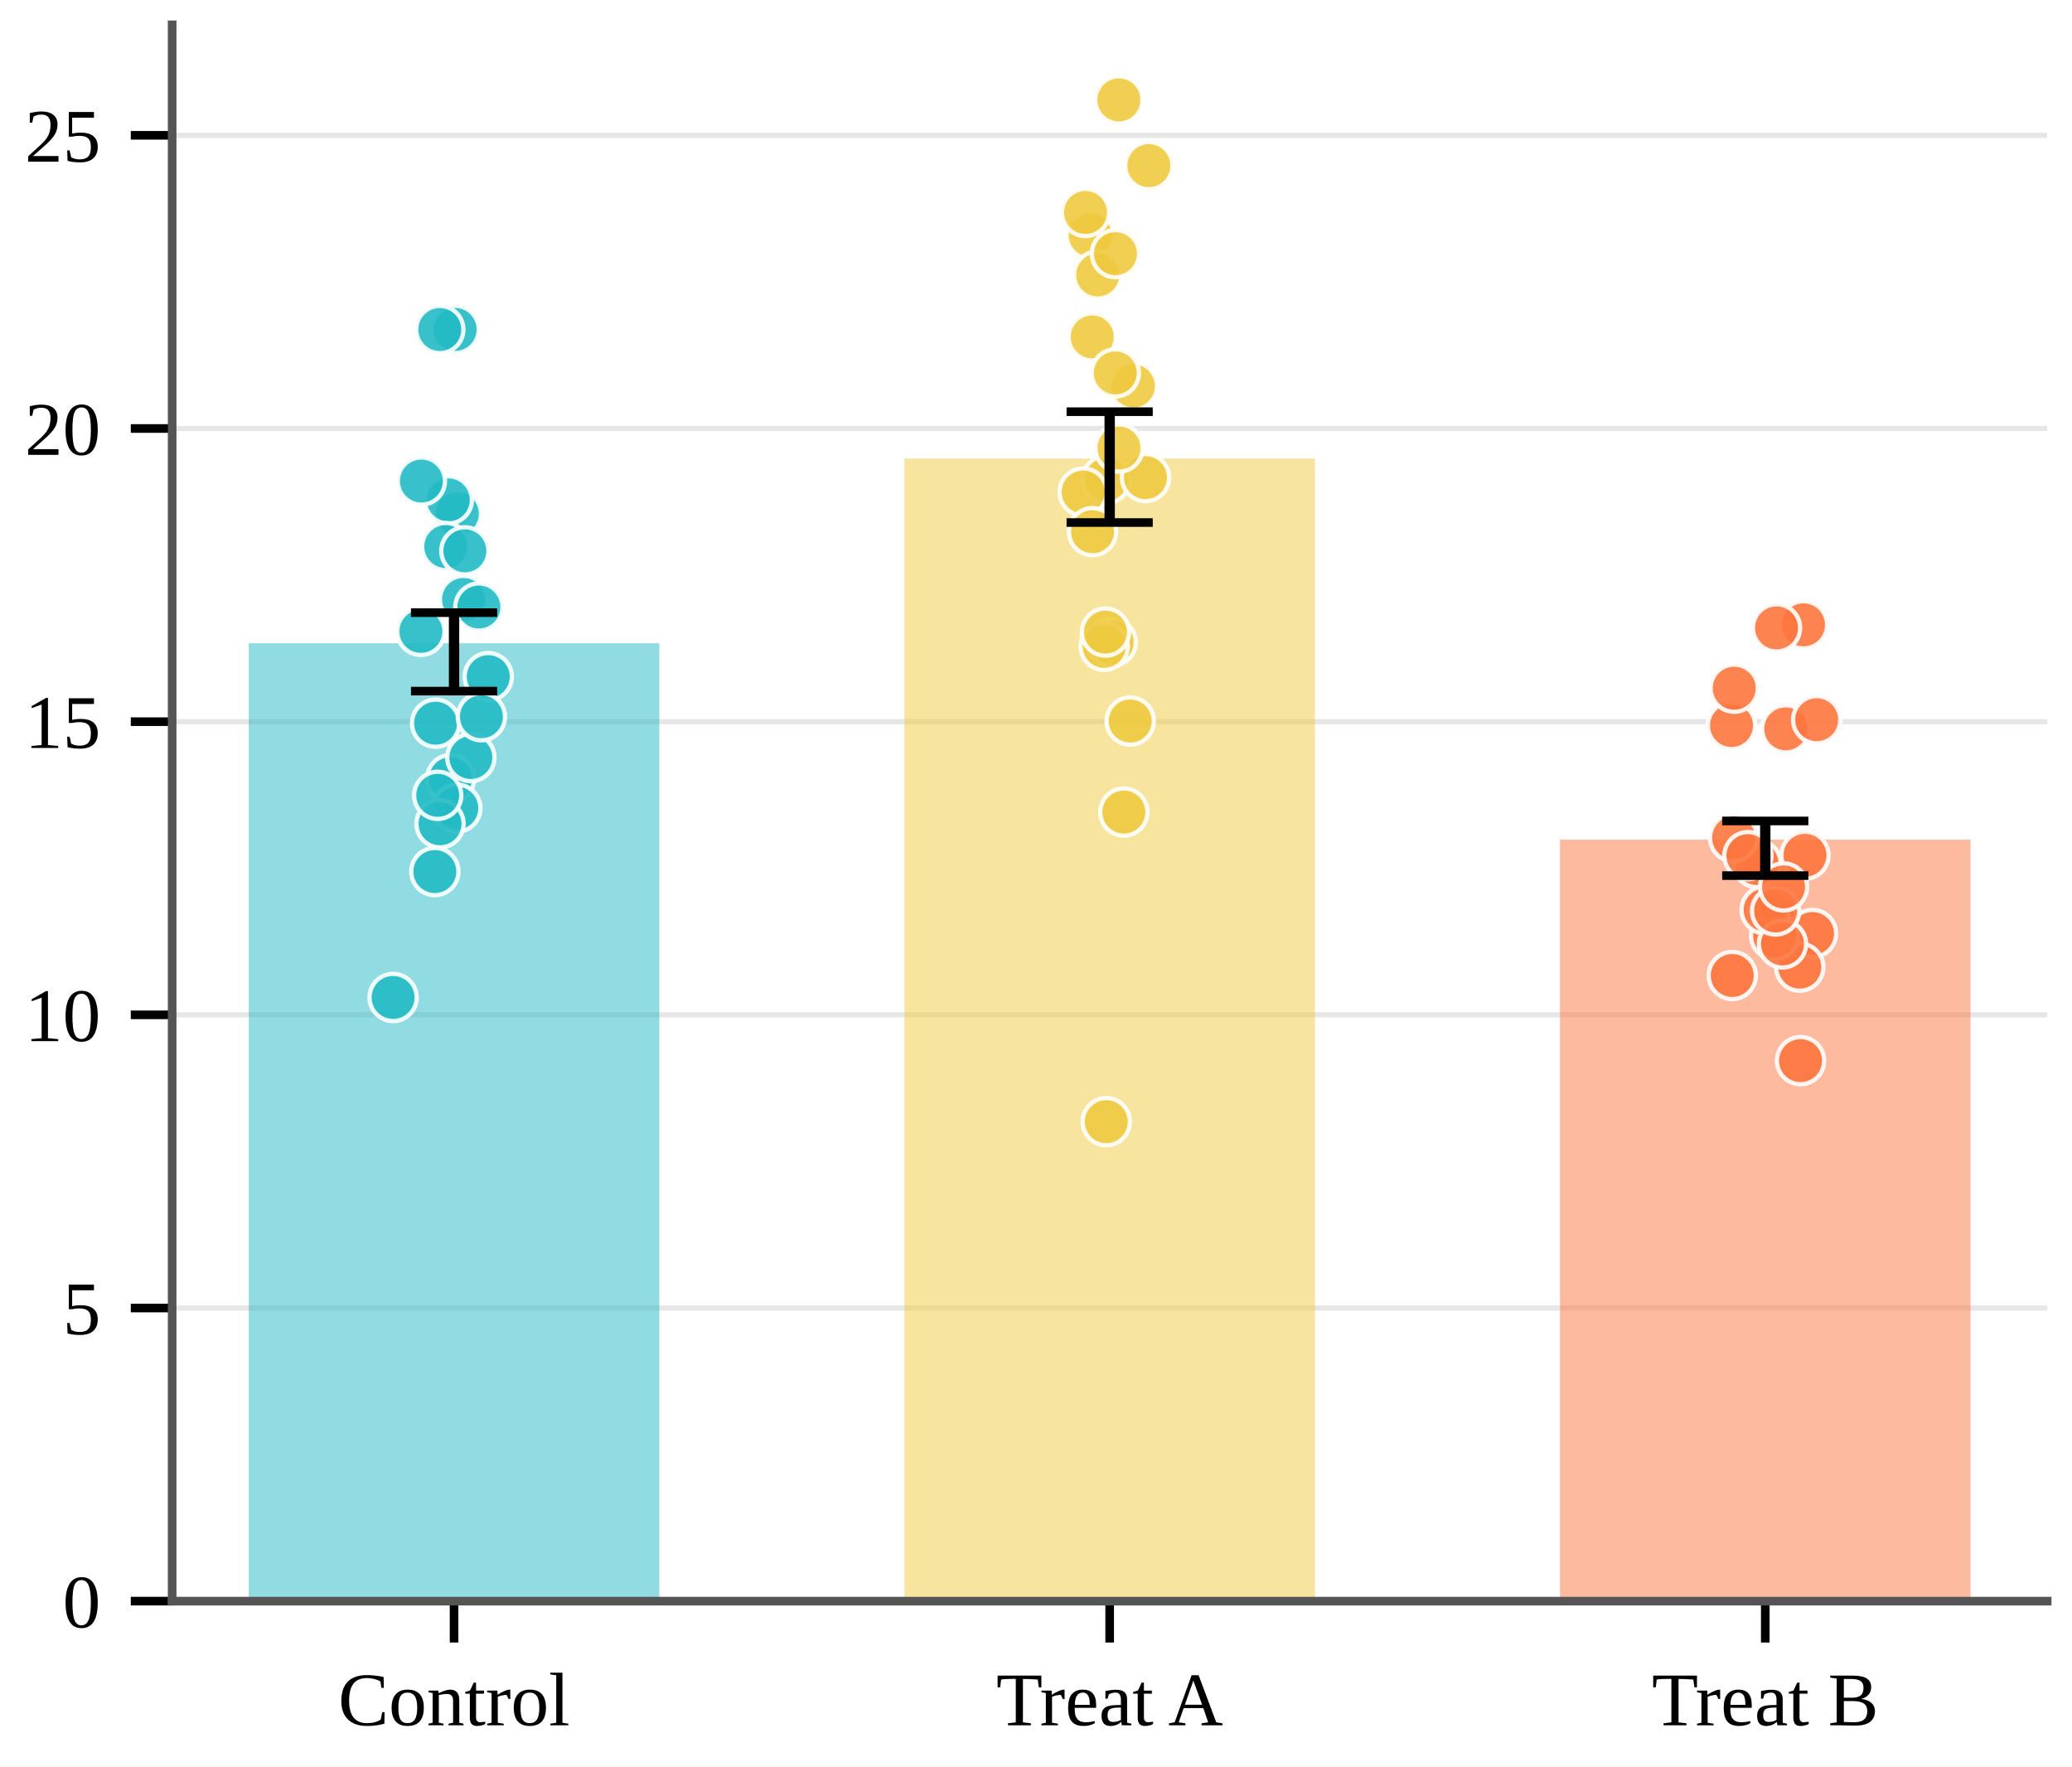
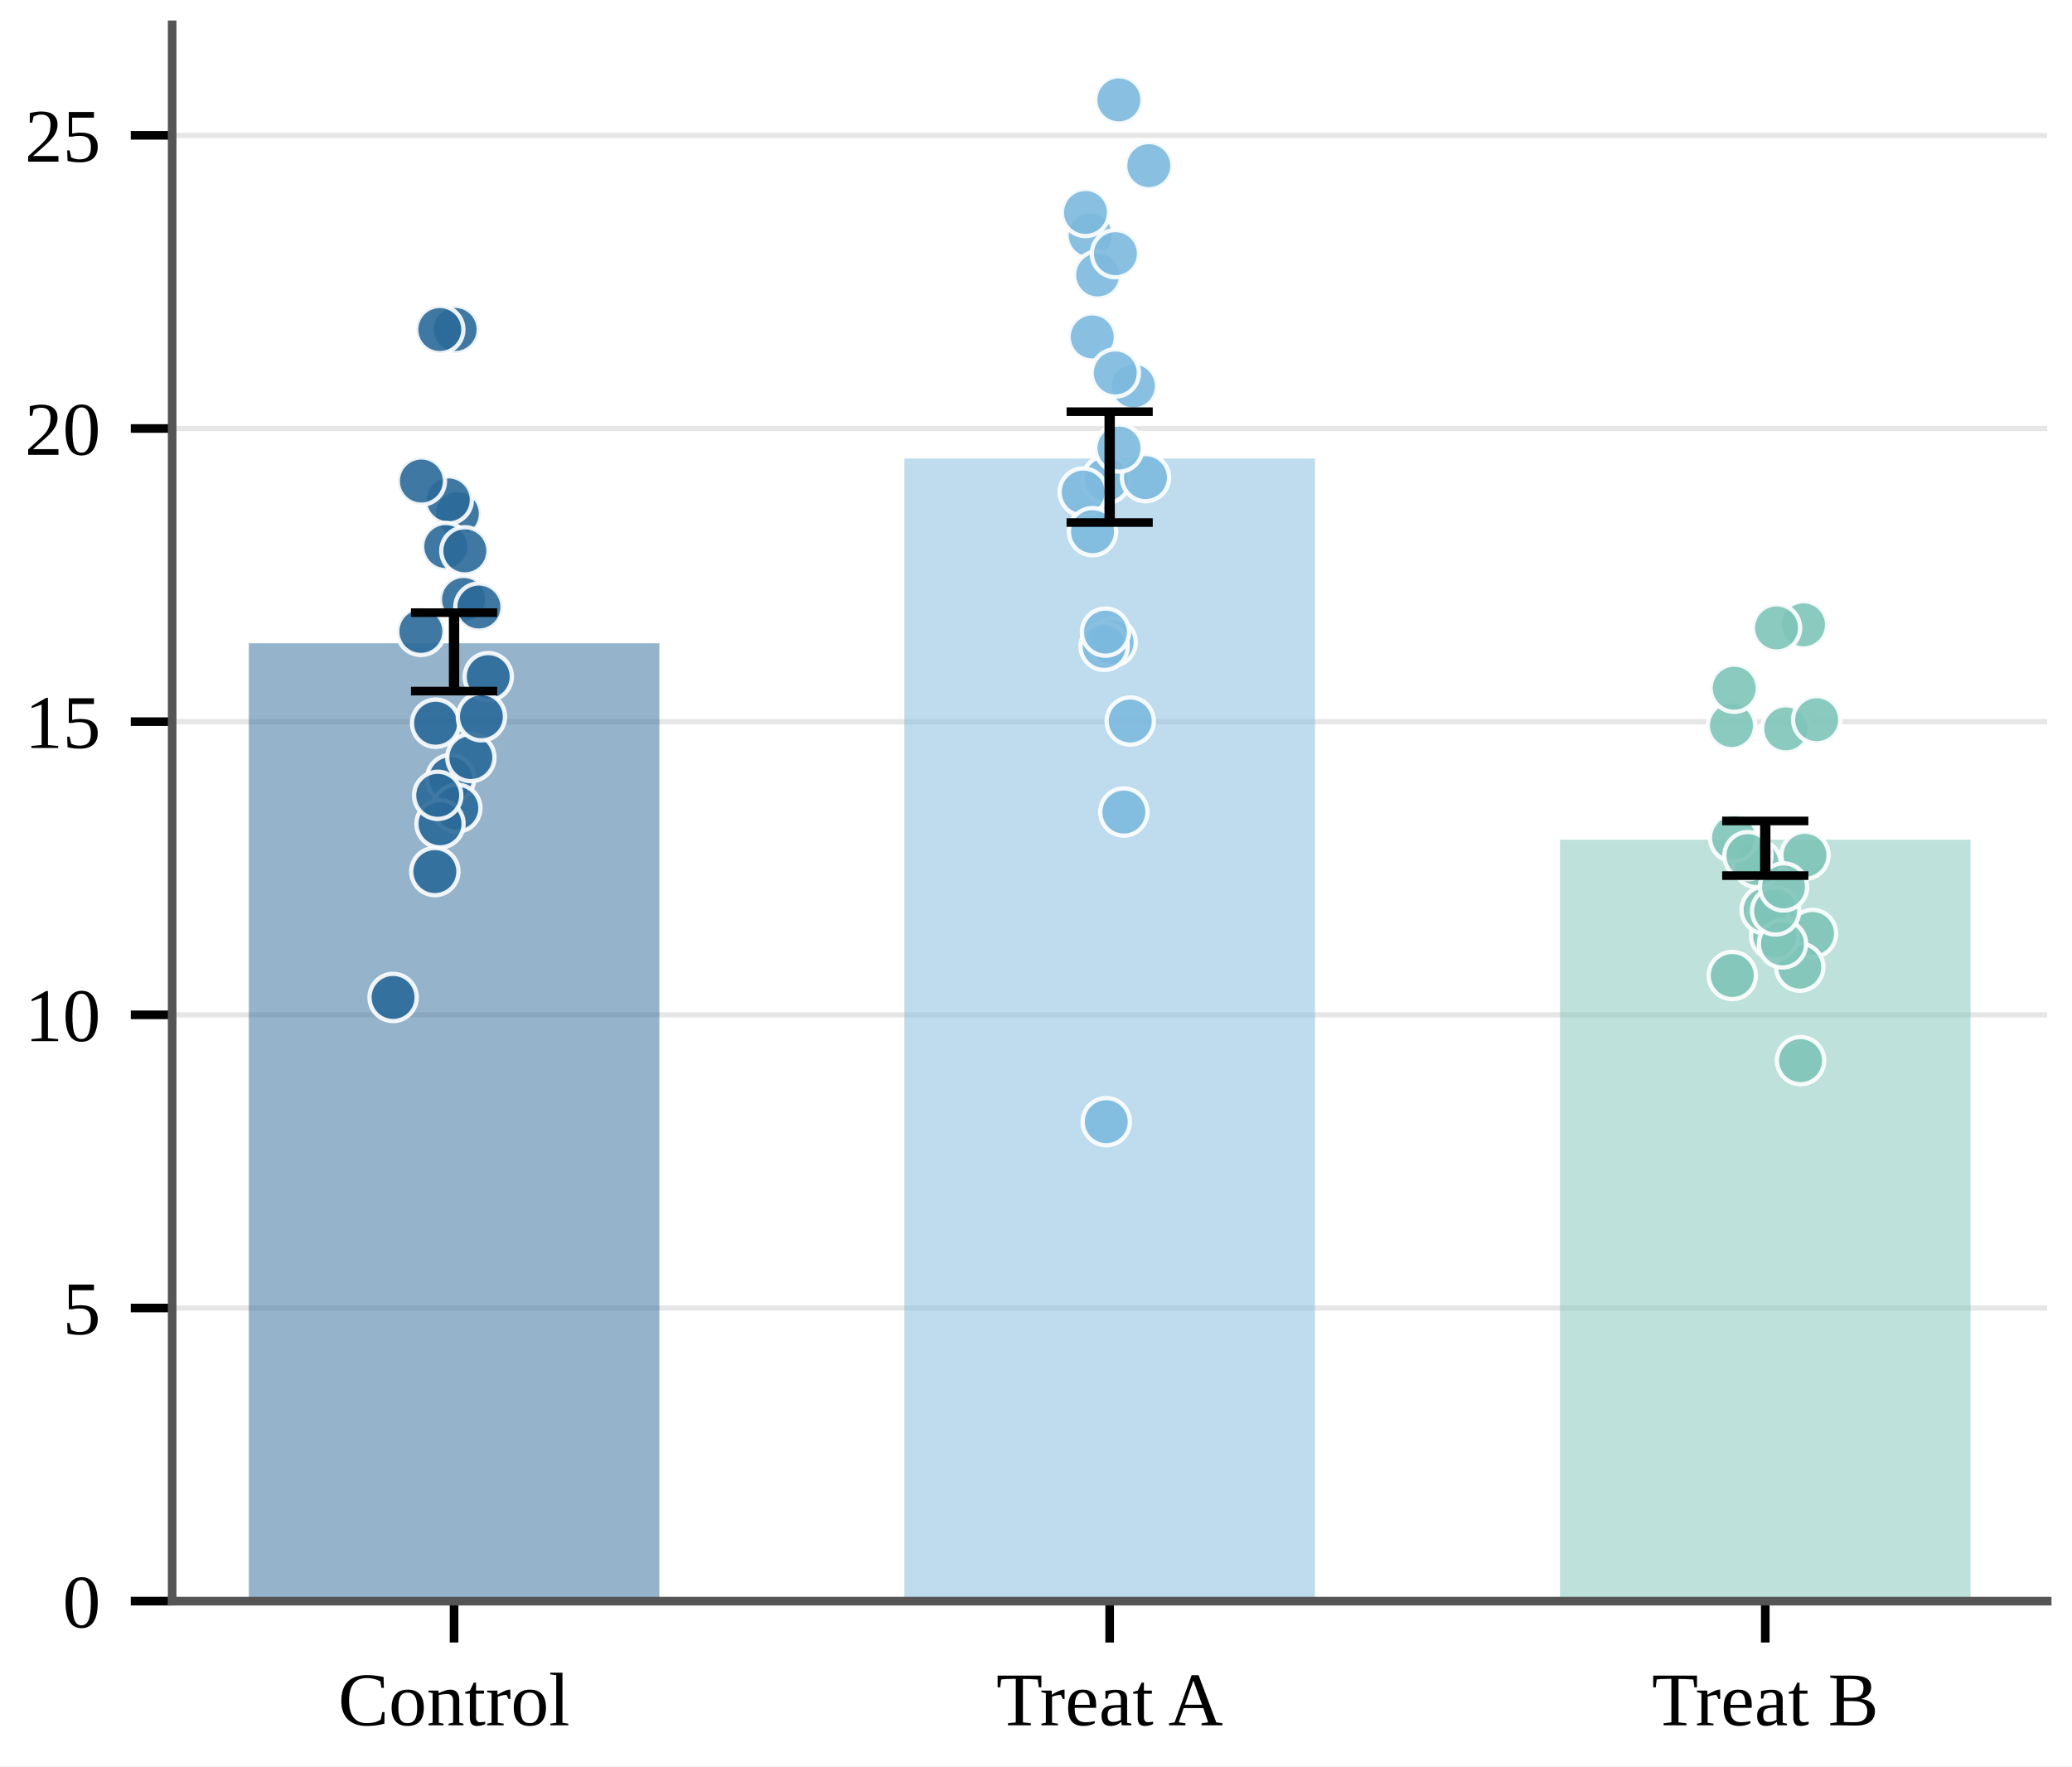
<svg xmlns="http://www.w3.org/2000/svg" xmlns:xlink="http://www.w3.org/1999/xlink" width="240.48pt" height="205.005pt" viewBox="0 0 240.48 205.005" version="1.1">
  <defs>
    <style type="text/css">*{stroke-linejoin: round; stroke-linecap: butt}</style>
  </defs>
  <g id="figure_1">
    <g id="patch_1">
      <path d="M 0 205.005  L 240.48 205.005  L 240.48 0  L 0 0  z " style="fill: #ffffff" />
    </g>
    <g id="axes_1">
      <g id="patch_2">
        <path d="M 19.98 185.832  L 237.6 185.832  L 237.6 2.88  L 19.98 2.88  z " style="fill: #ffffff" />
      </g>
      <g id="matplotlib.axis_1">
        <g id="xtick_1">
          <g id="line2d_1">
            <defs>
-               <path id="md54298f77c" d="M 0 0  L 0 4.8  " style="stroke: #000000" />
+               <path id="m5bc9799194" d="M 0 0  L 0 4.8  " style="stroke: #000000" />
            </defs>
            <g>
-               <use xlink:href="#md54298f77c" x="52.699" y="185.832" style="stroke: #000000" />
+               <use xlink:href="#m5bc9799194" x="52.699" y="185.832" style="stroke: #000000" />
            </g>
          </g>
          <g id="text_1">
            <text style="font-size: 8.8px; font-family: 'Times New Roman', 'SimSun'; text-anchor: middle" x="52.699" y="200.243" transform="rotate(-0 52.69909 200.2425)">Control</text>
          </g>
        </g>
        <g id="xtick_2">
          <g id="line2d_2">
            <g>
-               <use xlink:href="#md54298f77c" x="128.79" y="185.832" style="stroke: #000000" />
+               <use xlink:href="#m5bc9799194" x="128.79" y="185.832" style="stroke: #000000" />
            </g>
          </g>
          <g id="text_2">
            <text style="font-size: 8.8px; font-family: 'Times New Roman', 'SimSun'; text-anchor: middle" x="128.79" y="200.243" transform="rotate(-0 128.79 200.2425)">Treat A</text>
          </g>
        </g>
        <g id="xtick_3">
          <g id="line2d_3">
            <g>
-               <use xlink:href="#md54298f77c" x="204.881" y="185.832" style="stroke: #000000" />
+               <use xlink:href="#m5bc9799194" x="204.881" y="185.832" style="stroke: #000000" />
            </g>
          </g>
          <g id="text_3">
            <text style="font-size: 8.8px; font-family: 'Times New Roman', 'SimSun'; text-anchor: middle" x="204.881" y="200.243" transform="rotate(-0 204.8809 200.2425)">Treat B</text>
          </g>
        </g>
      </g>
      <g id="matplotlib.axis_2">
        <g id="ytick_1">
          <g id="line2d_4">
-             <path d="M 19.98 185.832  L 237.6 185.832  " clip-path="url(#p54df871d49)" style="fill: none; stroke: #e6e6e6; stroke-width: 0.6; stroke-linecap: square" />
+             <path d="M 19.98 185.832  L 237.6 185.832  " clip-path="url(#p1d1e59abf1)" style="fill: none; stroke: #e6e6e6; stroke-width: 0.6; stroke-linecap: square" />
          </g>
          <g id="line2d_5">
            <defs>
-               <path id="mce9558215c" d="M 0 0  L -4.8 0  " style="stroke: #000000" />
+               <path id="mb718853d7b" d="M 0 0  L -4.8 0  " style="stroke: #000000" />
            </defs>
            <g>
-               <use xlink:href="#mce9558215c" x="19.98" y="185.832" style="stroke: #000000" />
+               <use xlink:href="#mb718853d7b" x="19.98" y="185.832" style="stroke: #000000" />
            </g>
          </g>
          <g id="text_4">
            <text style="font-size: 8.8px; font-family: 'Times New Roman', 'SimSun'; text-anchor: end" x="11.68" y="188.887" transform="rotate(-0 11.68 188.8872)">0</text>
          </g>
        </g>
        <g id="ytick_2">
          <g id="line2d_6">
-             <path d="M 19.98 151.807  L 237.6 151.807  " clip-path="url(#p54df871d49)" style="fill: none; stroke: #e6e6e6; stroke-width: 0.6; stroke-linecap: square" />
+             <path d="M 19.98 151.807  L 237.6 151.807  " clip-path="url(#p1d1e59abf1)" style="fill: none; stroke: #e6e6e6; stroke-width: 0.6; stroke-linecap: square" />
          </g>
          <g id="line2d_7">
            <g>
-               <use xlink:href="#mce9558215c" x="19.98" y="151.807" style="stroke: #000000" />
+               <use xlink:href="#mb718853d7b" x="19.98" y="151.807" style="stroke: #000000" />
            </g>
          </g>
          <g id="text_5">
            <text style="font-size: 8.8px; font-family: 'Times New Roman', 'SimSun'; text-anchor: end" x="11.68" y="154.862" transform="rotate(-0 11.68 154.8623)">5</text>
          </g>
        </g>
        <g id="ytick_3">
          <g id="line2d_8">
-             <path d="M 19.98 117.782  L 237.6 117.782  " clip-path="url(#p54df871d49)" style="fill: none; stroke: #e6e6e6; stroke-width: 0.6; stroke-linecap: square" />
+             <path d="M 19.98 117.782  L 237.6 117.782  " clip-path="url(#p1d1e59abf1)" style="fill: none; stroke: #e6e6e6; stroke-width: 0.6; stroke-linecap: square" />
          </g>
          <g id="line2d_9">
            <g>
-               <use xlink:href="#mce9558215c" x="19.98" y="117.782" style="stroke: #000000" />
+               <use xlink:href="#mb718853d7b" x="19.98" y="117.782" style="stroke: #000000" />
            </g>
          </g>
          <g id="text_6">
            <text style="font-size: 8.8px; font-family: 'Times New Roman', 'SimSun'; text-anchor: end" x="11.68" y="120.837" transform="rotate(-0 11.68 120.8374)">10</text>
          </g>
        </g>
        <g id="ytick_4">
          <g id="line2d_10">
-             <path d="M 19.98 83.757  L 237.6 83.757  " clip-path="url(#p54df871d49)" style="fill: none; stroke: #e6e6e6; stroke-width: 0.6; stroke-linecap: square" />
+             <path d="M 19.98 83.757  L 237.6 83.757  " clip-path="url(#p1d1e59abf1)" style="fill: none; stroke: #e6e6e6; stroke-width: 0.6; stroke-linecap: square" />
          </g>
          <g id="line2d_11">
            <g>
-               <use xlink:href="#mce9558215c" x="19.98" y="83.757" style="stroke: #000000" />
+               <use xlink:href="#mb718853d7b" x="19.98" y="83.757" style="stroke: #000000" />
            </g>
          </g>
          <g id="text_7">
            <text style="font-size: 8.8px; font-family: 'Times New Roman', 'SimSun'; text-anchor: end" x="11.68" y="86.812" transform="rotate(-0 11.68 86.81242)">15</text>
          </g>
        </g>
        <g id="ytick_5">
          <g id="line2d_12">
-             <path d="M 19.98 49.732  L 237.6 49.732  " clip-path="url(#p54df871d49)" style="fill: none; stroke: #e6e6e6; stroke-width: 0.6; stroke-linecap: square" />
+             <path d="M 19.98 49.732  L 237.6 49.732  " clip-path="url(#p1d1e59abf1)" style="fill: none; stroke: #e6e6e6; stroke-width: 0.6; stroke-linecap: square" />
          </g>
          <g id="line2d_13">
            <g>
-               <use xlink:href="#mce9558215c" x="19.98" y="49.732" style="stroke: #000000" />
+               <use xlink:href="#mb718853d7b" x="19.98" y="49.732" style="stroke: #000000" />
            </g>
          </g>
          <g id="text_8">
            <text style="font-size: 8.8px; font-family: 'Times New Roman', 'SimSun'; text-anchor: end" x="11.68" y="52.787" transform="rotate(-0 11.68 52.78748)">20</text>
          </g>
        </g>
        <g id="ytick_6">
          <g id="line2d_14">
-             <path d="M 19.98 15.707  L 237.6 15.707  " clip-path="url(#p54df871d49)" style="fill: none; stroke: #e6e6e6; stroke-width: 0.6; stroke-linecap: square" />
+             <path d="M 19.98 15.707  L 237.6 15.707  " clip-path="url(#p1d1e59abf1)" style="fill: none; stroke: #e6e6e6; stroke-width: 0.6; stroke-linecap: square" />
          </g>
          <g id="line2d_15">
            <g>
-               <use xlink:href="#mce9558215c" x="19.98" y="15.707" style="stroke: #000000" />
+               <use xlink:href="#mb718853d7b" x="19.98" y="15.707" style="stroke: #000000" />
            </g>
          </g>
          <g id="text_9">
            <text style="font-size: 8.8px; font-family: 'Times New Roman', 'SimSun'; text-anchor: end" x="11.68" y="18.763" transform="rotate(-0 11.68 18.76253)">25</text>
          </g>
        </g>
      </g>
      <g id="patch_3">
-         <path d="M 29.872 185.832  L 75.526 185.832  L 75.526 75.66  L 29.872 75.66  z " clip-path="url(#p54df871d49)" style="fill: #23bac5; opacity: 0.5; stroke: #23bac5; stroke-width: 2; stroke-linejoin: miter" />
+         <path d="M 29.872 185.832  L 75.526 185.832  L 75.526 75.66  L 29.872 75.66  z " clip-path="url(#p1d1e59abf1)" style="fill: #2b6a99; opacity: 0.5; stroke: #2b6a99; stroke-width: 2; stroke-linejoin: miter" />
      </g>
      <g id="patch_4">
-         <path d="M 105.963 185.832  L 151.617 185.832  L 151.617 54.212  L 105.963 54.212  z " clip-path="url(#p54df871d49)" style="fill: #eeca40; opacity: 0.5; stroke: #eeca40; stroke-width: 2; stroke-linejoin: miter" />
+         <path d="M 105.963 185.832  L 151.617 185.832  L 151.617 54.212  L 105.963 54.212  z " clip-path="url(#p1d1e59abf1)" style="fill: #7db9de; opacity: 0.5; stroke: #7db9de; stroke-width: 2; stroke-linejoin: miter" />
      </g>
      <g id="patch_5">
-         <path d="M 182.054 185.832  L 227.708 185.832  L 227.708 98.454  L 182.054 98.454  z " clip-path="url(#p54df871d49)" style="fill: #fd763f; opacity: 0.5; stroke: #fd763f; stroke-width: 2; stroke-linejoin: miter" />
+         <path d="M 182.054 185.832  L 227.708 185.832  L 227.708 98.454  L 182.054 98.454  z " clip-path="url(#p1d1e59abf1)" style="fill: #7fc4b8; opacity: 0.5; stroke: #7fc4b8; stroke-width: 2; stroke-linejoin: miter" />
      </g>
      <g id="patch_6">
        <path d="M 19.98 185.832  L 19.98 2.88  " style="fill: none; stroke: #555555; stroke-linejoin: miter; stroke-linecap: square" />
      </g>
      <g id="patch_7">
        <path d="M 19.98 185.832  L 237.6 185.832  " style="fill: none; stroke: #555555; stroke-linejoin: miter; stroke-linecap: square" />
      </g>
      <g id="PathCollection_1">
        <defs>
-           <path id="m3130993e39" d="M 0 2.739  C 0.726 2.739 1.423 2.45 1.936 1.936  C 2.45 1.423 2.739 0.726 2.739 0  C 2.739 -0.726 2.45 -1.423 1.936 -1.936  C 1.423 -2.45 0.726 -2.739 0 -2.739  C -0.726 -2.739 -1.423 -2.45 -1.936 -1.936  C -2.45 -1.423 -2.739 -0.726 -2.739 0  C -2.739 0.726 -2.45 1.423 -1.936 1.936  C -1.423 2.45 -0.726 2.739 0 2.739  z " style="stroke: #ffffff; stroke-opacity: 0.9; stroke-width: 0.5" />
-         </defs>
-         <g clip-path="url(#p54df871d49)">
-           <use xlink:href="#m3130993e39" x="53.082" y="59.616" style="fill: #23bac5; fill-opacity: 0.9; stroke: #ffffff; stroke-opacity: 0.9; stroke-width: 0.5" />
-           <use xlink:href="#m3130993e39" x="52.297" y="90.371" style="fill: #23bac5; fill-opacity: 0.9; stroke: #ffffff; stroke-opacity: 0.9; stroke-width: 0.5" />
-           <use xlink:href="#m3130993e39" x="54.648" y="87.923" style="fill: #23bac5; fill-opacity: 0.9; stroke: #ffffff; stroke-opacity: 0.9; stroke-width: 0.5" />
-           <use xlink:href="#m3130993e39" x="53.018" y="93.794" style="fill: #23bac5; fill-opacity: 0.9; stroke: #ffffff; stroke-opacity: 0.9; stroke-width: 0.5" />
-           <use xlink:href="#m3130993e39" x="51.069" y="95.611" style="fill: #23bac5; fill-opacity: 0.9; stroke: #ffffff; stroke-opacity: 0.9; stroke-width: 0.5" />
-           <use xlink:href="#m3130993e39" x="53.8" y="69.575" style="fill: #23bac5; fill-opacity: 0.9; stroke: #ffffff; stroke-opacity: 0.9; stroke-width: 0.5" />
-           <use xlink:href="#m3130993e39" x="56.668" y="78.533" style="fill: #23bac5; fill-opacity: 0.9; stroke: #ffffff; stroke-opacity: 0.9; stroke-width: 0.5" />
-           <use xlink:href="#m3130993e39" x="55.582" y="70.452" style="fill: #23bac5; fill-opacity: 0.9; stroke: #ffffff; stroke-opacity: 0.9; stroke-width: 0.5" />
-           <use xlink:href="#m3130993e39" x="50.557" y="83.937" style="fill: #23bac5; fill-opacity: 0.9; stroke: #ffffff; stroke-opacity: 0.9; stroke-width: 0.5" />
-           <use xlink:href="#m3130993e39" x="48.848" y="73.28" style="fill: #23bac5; fill-opacity: 0.9; stroke: #ffffff; stroke-opacity: 0.9; stroke-width: 0.5" />
-           <use xlink:href="#m3130993e39" x="50.802" y="92.308" style="fill: #23bac5; fill-opacity: 0.9; stroke: #ffffff; stroke-opacity: 0.9; stroke-width: 0.5" />
-           <use xlink:href="#m3130993e39" x="52.825" y="38.237" style="fill: #23bac5; fill-opacity: 0.9; stroke: #ffffff; stroke-opacity: 0.9; stroke-width: 0.5" />
-           <use xlink:href="#m3130993e39" x="45.623" y="115.766" style="fill: #23bac5; fill-opacity: 0.9; stroke: #ffffff; stroke-opacity: 0.9; stroke-width: 0.5" />
-           <use xlink:href="#m3130993e39" x="52.033" y="58.015" style="fill: #23bac5; fill-opacity: 0.9; stroke: #ffffff; stroke-opacity: 0.9; stroke-width: 0.5" />
-           <use xlink:href="#m3130993e39" x="48.907" y="55.831" style="fill: #23bac5; fill-opacity: 0.9; stroke: #ffffff; stroke-opacity: 0.9; stroke-width: 0.5" />
-           <use xlink:href="#m3130993e39" x="50.47" y="101.154" style="fill: #23bac5; fill-opacity: 0.9; stroke: #ffffff; stroke-opacity: 0.9; stroke-width: 0.5" />
-           <use xlink:href="#m3130993e39" x="51.043" y="38.247" style="fill: #23bac5; fill-opacity: 0.9; stroke: #ffffff; stroke-opacity: 0.9; stroke-width: 0.5" />
-           <use xlink:href="#m3130993e39" x="51.736" y="63.434" style="fill: #23bac5; fill-opacity: 0.9; stroke: #ffffff; stroke-opacity: 0.9; stroke-width: 0.5" />
-           <use xlink:href="#m3130993e39" x="53.952" y="63.931" style="fill: #23bac5; fill-opacity: 0.9; stroke: #ffffff; stroke-opacity: 0.9; stroke-width: 0.5" />
-           <use xlink:href="#m3130993e39" x="55.872" y="83.185" style="fill: #23bac5; fill-opacity: 0.9; stroke: #ffffff; stroke-opacity: 0.9; stroke-width: 0.5" />
+           <path id="ma897638858" d="M 0 2.739  C 0.726 2.739 1.423 2.45 1.936 1.936  C 2.45 1.423 2.739 0.726 2.739 0  C 2.739 -0.726 2.45 -1.423 1.936 -1.936  C 1.423 -2.45 0.726 -2.739 0 -2.739  C -0.726 -2.739 -1.423 -2.45 -1.936 -1.936  C -2.45 -1.423 -2.739 -0.726 -2.739 0  C -2.739 0.726 -2.45 1.423 -1.936 1.936  C -1.423 2.45 -0.726 2.739 0 2.739  z " style="stroke: #ffffff; stroke-opacity: 0.9; stroke-width: 0.5" />
+         </defs>
+         <g clip-path="url(#p1d1e59abf1)">
+           <use xlink:href="#ma897638858" x="53.082" y="59.616" style="fill: #2b6a99; fill-opacity: 0.9; stroke: #ffffff; stroke-opacity: 0.9; stroke-width: 0.5" />
+           <use xlink:href="#ma897638858" x="52.297" y="90.371" style="fill: #2b6a99; fill-opacity: 0.9; stroke: #ffffff; stroke-opacity: 0.9; stroke-width: 0.5" />
+           <use xlink:href="#ma897638858" x="54.648" y="87.923" style="fill: #2b6a99; fill-opacity: 0.9; stroke: #ffffff; stroke-opacity: 0.9; stroke-width: 0.5" />
+           <use xlink:href="#ma897638858" x="53.018" y="93.794" style="fill: #2b6a99; fill-opacity: 0.9; stroke: #ffffff; stroke-opacity: 0.9; stroke-width: 0.5" />
+           <use xlink:href="#ma897638858" x="51.069" y="95.611" style="fill: #2b6a99; fill-opacity: 0.9; stroke: #ffffff; stroke-opacity: 0.9; stroke-width: 0.5" />
+           <use xlink:href="#ma897638858" x="53.8" y="69.575" style="fill: #2b6a99; fill-opacity: 0.9; stroke: #ffffff; stroke-opacity: 0.9; stroke-width: 0.5" />
+           <use xlink:href="#ma897638858" x="56.668" y="78.533" style="fill: #2b6a99; fill-opacity: 0.9; stroke: #ffffff; stroke-opacity: 0.9; stroke-width: 0.5" />
+           <use xlink:href="#ma897638858" x="55.582" y="70.452" style="fill: #2b6a99; fill-opacity: 0.9; stroke: #ffffff; stroke-opacity: 0.9; stroke-width: 0.5" />
+           <use xlink:href="#ma897638858" x="50.557" y="83.937" style="fill: #2b6a99; fill-opacity: 0.9; stroke: #ffffff; stroke-opacity: 0.9; stroke-width: 0.5" />
+           <use xlink:href="#ma897638858" x="48.848" y="73.28" style="fill: #2b6a99; fill-opacity: 0.9; stroke: #ffffff; stroke-opacity: 0.9; stroke-width: 0.5" />
+           <use xlink:href="#ma897638858" x="50.802" y="92.308" style="fill: #2b6a99; fill-opacity: 0.9; stroke: #ffffff; stroke-opacity: 0.9; stroke-width: 0.5" />
+           <use xlink:href="#ma897638858" x="52.825" y="38.237" style="fill: #2b6a99; fill-opacity: 0.9; stroke: #ffffff; stroke-opacity: 0.9; stroke-width: 0.5" />
+           <use xlink:href="#ma897638858" x="45.623" y="115.766" style="fill: #2b6a99; fill-opacity: 0.9; stroke: #ffffff; stroke-opacity: 0.9; stroke-width: 0.5" />
+           <use xlink:href="#ma897638858" x="52.033" y="58.015" style="fill: #2b6a99; fill-opacity: 0.9; stroke: #ffffff; stroke-opacity: 0.9; stroke-width: 0.5" />
+           <use xlink:href="#ma897638858" x="48.907" y="55.831" style="fill: #2b6a99; fill-opacity: 0.9; stroke: #ffffff; stroke-opacity: 0.9; stroke-width: 0.5" />
+           <use xlink:href="#ma897638858" x="50.47" y="101.154" style="fill: #2b6a99; fill-opacity: 0.9; stroke: #ffffff; stroke-opacity: 0.9; stroke-width: 0.5" />
+           <use xlink:href="#ma897638858" x="51.043" y="38.247" style="fill: #2b6a99; fill-opacity: 0.9; stroke: #ffffff; stroke-opacity: 0.9; stroke-width: 0.5" />
+           <use xlink:href="#ma897638858" x="51.736" y="63.434" style="fill: #2b6a99; fill-opacity: 0.9; stroke: #ffffff; stroke-opacity: 0.9; stroke-width: 0.5" />
+           <use xlink:href="#ma897638858" x="53.952" y="63.931" style="fill: #2b6a99; fill-opacity: 0.9; stroke: #ffffff; stroke-opacity: 0.9; stroke-width: 0.5" />
+           <use xlink:href="#ma897638858" x="55.872" y="83.185" style="fill: #2b6a99; fill-opacity: 0.9; stroke: #ffffff; stroke-opacity: 0.9; stroke-width: 0.5" />
        </g>
      </g>
      <g id="PathCollection_2">
        <defs>
-           <path id="mfde7c7507b" d="M 0 2.739  C 0.726 2.739 1.423 2.45 1.936 1.936  C 2.45 1.423 2.739 0.726 2.739 0  C 2.739 -0.726 2.45 -1.423 1.936 -1.936  C 1.423 -2.45 0.726 -2.739 0 -2.739  C -0.726 -2.739 -1.423 -2.45 -1.936 -1.936  C -2.45 -1.423 -2.739 -0.726 -2.739 0  C -2.739 0.726 -2.45 1.423 -1.936 1.936  C -1.423 2.45 -0.726 2.739 0 2.739  z " style="stroke: #ffffff; stroke-opacity: 0.9; stroke-width: 0.5" />
-         </defs>
-         <g clip-path="url(#p54df871d49)">
-           <use xlink:href="#mfde7c7507b" x="128.399" y="55.645" style="fill: #eeca40; fill-opacity: 0.9; stroke: #ffffff; stroke-opacity: 0.9; stroke-width: 0.5" />
-           <use xlink:href="#mfde7c7507b" x="132.949" y="55.432" style="fill: #eeca40; fill-opacity: 0.9; stroke: #ffffff; stroke-opacity: 0.9; stroke-width: 0.5" />
-           <use xlink:href="#mfde7c7507b" x="126.765" y="39.102" style="fill: #eeca40; fill-opacity: 0.9; stroke: #ffffff; stroke-opacity: 0.9; stroke-width: 0.5" />
-           <use xlink:href="#mfde7c7507b" x="129.86" y="11.592" style="fill: #eeca40; fill-opacity: 0.9; stroke: #ffffff; stroke-opacity: 0.9; stroke-width: 0.5" />
-           <use xlink:href="#mfde7c7507b" x="131.54" y="44.797" style="fill: #eeca40; fill-opacity: 0.9; stroke: #ffffff; stroke-opacity: 0.9; stroke-width: 0.5" />
-           <use xlink:href="#mfde7c7507b" x="129.076" y="74.542" style="fill: #eeca40; fill-opacity: 0.9; stroke: #ffffff; stroke-opacity: 0.9; stroke-width: 0.5" />
-           <use xlink:href="#mfde7c7507b" x="126.527" y="27.291" style="fill: #eeca40; fill-opacity: 0.9; stroke: #ffffff; stroke-opacity: 0.9; stroke-width: 0.5" />
-           <use xlink:href="#mfde7c7507b" x="125.985" y="24.659" style="fill: #eeca40; fill-opacity: 0.9; stroke: #ffffff; stroke-opacity: 0.9; stroke-width: 0.5" />
-           <use xlink:href="#mfde7c7507b" x="127.397" y="31.912" style="fill: #eeca40; fill-opacity: 0.9; stroke: #ffffff; stroke-opacity: 0.9; stroke-width: 0.5" />
-           <use xlink:href="#mfde7c7507b" x="129.46" y="29.44" style="fill: #eeca40; fill-opacity: 0.9; stroke: #ffffff; stroke-opacity: 0.9; stroke-width: 0.5" />
-           <use xlink:href="#mfde7c7507b" x="125.717" y="57.107" style="fill: #eeca40; fill-opacity: 0.9; stroke: #ffffff; stroke-opacity: 0.9; stroke-width: 0.5" />
-           <use xlink:href="#mfde7c7507b" x="128.153" y="75.019" style="fill: #eeca40; fill-opacity: 0.9; stroke: #ffffff; stroke-opacity: 0.9; stroke-width: 0.5" />
-           <use xlink:href="#mfde7c7507b" x="128.305" y="73.364" style="fill: #eeca40; fill-opacity: 0.9; stroke: #ffffff; stroke-opacity: 0.9; stroke-width: 0.5" />
-           <use xlink:href="#mfde7c7507b" x="130.436" y="94.249" style="fill: #eeca40; fill-opacity: 0.9; stroke: #ffffff; stroke-opacity: 0.9; stroke-width: 0.5" />
-           <use xlink:href="#mfde7c7507b" x="129.443" y="43.282" style="fill: #eeca40; fill-opacity: 0.9; stroke: #ffffff; stroke-opacity: 0.9; stroke-width: 0.5" />
-           <use xlink:href="#mfde7c7507b" x="129.872" y="52.004" style="fill: #eeca40; fill-opacity: 0.9; stroke: #ffffff; stroke-opacity: 0.9; stroke-width: 0.5" />
-           <use xlink:href="#mfde7c7507b" x="126.8" y="61.709" style="fill: #eeca40; fill-opacity: 0.9; stroke: #ffffff; stroke-opacity: 0.9; stroke-width: 0.5" />
-           <use xlink:href="#mfde7c7507b" x="128.396" y="130.184" style="fill: #eeca40; fill-opacity: 0.9; stroke: #ffffff; stroke-opacity: 0.9; stroke-width: 0.5" />
-           <use xlink:href="#mfde7c7507b" x="131.176" y="83.684" style="fill: #eeca40; fill-opacity: 0.9; stroke: #ffffff; stroke-opacity: 0.9; stroke-width: 0.5" />
-           <use xlink:href="#mfde7c7507b" x="133.335" y="19.223" style="fill: #eeca40; fill-opacity: 0.9; stroke: #ffffff; stroke-opacity: 0.9; stroke-width: 0.5" />
+           <path id="meb35cf6877" d="M 0 2.739  C 0.726 2.739 1.423 2.45 1.936 1.936  C 2.45 1.423 2.739 0.726 2.739 0  C 2.739 -0.726 2.45 -1.423 1.936 -1.936  C 1.423 -2.45 0.726 -2.739 0 -2.739  C -0.726 -2.739 -1.423 -2.45 -1.936 -1.936  C -2.45 -1.423 -2.739 -0.726 -2.739 0  C -2.739 0.726 -2.45 1.423 -1.936 1.936  C -1.423 2.45 -0.726 2.739 0 2.739  z " style="stroke: #ffffff; stroke-opacity: 0.9; stroke-width: 0.5" />
+         </defs>
+         <g clip-path="url(#p1d1e59abf1)">
+           <use xlink:href="#meb35cf6877" x="128.399" y="55.645" style="fill: #7db9de; fill-opacity: 0.9; stroke: #ffffff; stroke-opacity: 0.9; stroke-width: 0.5" />
+           <use xlink:href="#meb35cf6877" x="132.949" y="55.432" style="fill: #7db9de; fill-opacity: 0.9; stroke: #ffffff; stroke-opacity: 0.9; stroke-width: 0.5" />
+           <use xlink:href="#meb35cf6877" x="126.765" y="39.102" style="fill: #7db9de; fill-opacity: 0.9; stroke: #ffffff; stroke-opacity: 0.9; stroke-width: 0.5" />
+           <use xlink:href="#meb35cf6877" x="129.86" y="11.592" style="fill: #7db9de; fill-opacity: 0.9; stroke: #ffffff; stroke-opacity: 0.9; stroke-width: 0.5" />
+           <use xlink:href="#meb35cf6877" x="131.54" y="44.797" style="fill: #7db9de; fill-opacity: 0.9; stroke: #ffffff; stroke-opacity: 0.9; stroke-width: 0.5" />
+           <use xlink:href="#meb35cf6877" x="129.076" y="74.542" style="fill: #7db9de; fill-opacity: 0.9; stroke: #ffffff; stroke-opacity: 0.9; stroke-width: 0.5" />
+           <use xlink:href="#meb35cf6877" x="126.527" y="27.291" style="fill: #7db9de; fill-opacity: 0.9; stroke: #ffffff; stroke-opacity: 0.9; stroke-width: 0.5" />
+           <use xlink:href="#meb35cf6877" x="125.985" y="24.659" style="fill: #7db9de; fill-opacity: 0.9; stroke: #ffffff; stroke-opacity: 0.9; stroke-width: 0.5" />
+           <use xlink:href="#meb35cf6877" x="127.397" y="31.912" style="fill: #7db9de; fill-opacity: 0.9; stroke: #ffffff; stroke-opacity: 0.9; stroke-width: 0.5" />
+           <use xlink:href="#meb35cf6877" x="129.46" y="29.44" style="fill: #7db9de; fill-opacity: 0.9; stroke: #ffffff; stroke-opacity: 0.9; stroke-width: 0.5" />
+           <use xlink:href="#meb35cf6877" x="125.717" y="57.107" style="fill: #7db9de; fill-opacity: 0.9; stroke: #ffffff; stroke-opacity: 0.9; stroke-width: 0.5" />
+           <use xlink:href="#meb35cf6877" x="128.153" y="75.019" style="fill: #7db9de; fill-opacity: 0.9; stroke: #ffffff; stroke-opacity: 0.9; stroke-width: 0.5" />
+           <use xlink:href="#meb35cf6877" x="128.305" y="73.364" style="fill: #7db9de; fill-opacity: 0.9; stroke: #ffffff; stroke-opacity: 0.9; stroke-width: 0.5" />
+           <use xlink:href="#meb35cf6877" x="130.436" y="94.249" style="fill: #7db9de; fill-opacity: 0.9; stroke: #ffffff; stroke-opacity: 0.9; stroke-width: 0.5" />
+           <use xlink:href="#meb35cf6877" x="129.443" y="43.282" style="fill: #7db9de; fill-opacity: 0.9; stroke: #ffffff; stroke-opacity: 0.9; stroke-width: 0.5" />
+           <use xlink:href="#meb35cf6877" x="129.872" y="52.004" style="fill: #7db9de; fill-opacity: 0.9; stroke: #ffffff; stroke-opacity: 0.9; stroke-width: 0.5" />
+           <use xlink:href="#meb35cf6877" x="126.8" y="61.709" style="fill: #7db9de; fill-opacity: 0.9; stroke: #ffffff; stroke-opacity: 0.9; stroke-width: 0.5" />
+           <use xlink:href="#meb35cf6877" x="128.396" y="130.184" style="fill: #7db9de; fill-opacity: 0.9; stroke: #ffffff; stroke-opacity: 0.9; stroke-width: 0.5" />
+           <use xlink:href="#meb35cf6877" x="131.176" y="83.684" style="fill: #7db9de; fill-opacity: 0.9; stroke: #ffffff; stroke-opacity: 0.9; stroke-width: 0.5" />
+           <use xlink:href="#meb35cf6877" x="133.335" y="19.223" style="fill: #7db9de; fill-opacity: 0.9; stroke: #ffffff; stroke-opacity: 0.9; stroke-width: 0.5" />
        </g>
      </g>
      <g id="PathCollection_3">
        <defs>
-           <path id="m2c54db4f49" d="M 0 2.739  C 0.726 2.739 1.423 2.45 1.936 1.936  C 2.45 1.423 2.739 0.726 2.739 0  C 2.739 -0.726 2.45 -1.423 1.936 -1.936  C 1.423 -2.45 0.726 -2.739 0 -2.739  C -0.726 -2.739 -1.423 -2.45 -1.936 -1.936  C -2.45 -1.423 -2.739 -0.726 -2.739 0  C -2.739 0.726 -2.45 1.423 -1.936 1.936  C -1.423 2.45 -0.726 2.739 0 2.739  z " style="stroke: #ffffff; stroke-opacity: 0.9; stroke-width: 0.5" />
-         </defs>
-         <g clip-path="url(#p54df871d49)">
-           <use xlink:href="#m2c54db4f49" x="201.049" y="113.218" style="fill: #fd763f; fill-opacity: 0.9; stroke: #ffffff; stroke-opacity: 0.9; stroke-width: 0.5" />
-           <use xlink:href="#m2c54db4f49" x="209.489" y="99.264" style="fill: #fd763f; fill-opacity: 0.9; stroke: #ffffff; stroke-opacity: 0.9; stroke-width: 0.5" />
-           <use xlink:href="#m2c54db4f49" x="208.977" y="123.099" style="fill: #fd763f; fill-opacity: 0.9; stroke: #ffffff; stroke-opacity: 0.9; stroke-width: 0.5" />
-           <use xlink:href="#m2c54db4f49" x="207.259" y="84.591" style="fill: #fd763f; fill-opacity: 0.9; stroke: #ffffff; stroke-opacity: 0.9; stroke-width: 0.5" />
-           <use xlink:href="#m2c54db4f49" x="205.686" y="106.132" style="fill: #fd763f; fill-opacity: 0.9; stroke: #ffffff; stroke-opacity: 0.9; stroke-width: 0.5" />
-           <use xlink:href="#m2c54db4f49" x="203.925" y="100.225" style="fill: #fd763f; fill-opacity: 0.9; stroke: #ffffff; stroke-opacity: 0.9; stroke-width: 0.5" />
-           <use xlink:href="#m2c54db4f49" x="209.319" y="72.518" style="fill: #fd763f; fill-opacity: 0.9; stroke: #ffffff; stroke-opacity: 0.9; stroke-width: 0.5" />
-           <use xlink:href="#m2c54db4f49" x="210.847" y="83.533" style="fill: #fd763f; fill-opacity: 0.9; stroke: #ffffff; stroke-opacity: 0.9; stroke-width: 0.5" />
-           <use xlink:href="#m2c54db4f49" x="210.364" y="108.344" style="fill: #fd763f; fill-opacity: 0.9; stroke: #ffffff; stroke-opacity: 0.9; stroke-width: 0.5" />
-           <use xlink:href="#m2c54db4f49" x="208.884" y="112.246" style="fill: #fd763f; fill-opacity: 0.9; stroke: #ffffff; stroke-opacity: 0.9; stroke-width: 0.5" />
-           <use xlink:href="#m2c54db4f49" x="205.969" y="108.603" style="fill: #fd763f; fill-opacity: 0.9; stroke: #ffffff; stroke-opacity: 0.9; stroke-width: 0.5" />
-           <use xlink:href="#m2c54db4f49" x="201.203" y="97.232" style="fill: #fd763f; fill-opacity: 0.9; stroke: #ffffff; stroke-opacity: 0.9; stroke-width: 0.5" />
-           <use xlink:href="#m2c54db4f49" x="204.867" y="105.604" style="fill: #fd763f; fill-opacity: 0.9; stroke: #ffffff; stroke-opacity: 0.9; stroke-width: 0.5" />
-           <use xlink:href="#m2c54db4f49" x="206.879" y="109.551" style="fill: #fd763f; fill-opacity: 0.9; stroke: #ffffff; stroke-opacity: 0.9; stroke-width: 0.5" />
-           <use xlink:href="#m2c54db4f49" x="200.96" y="84.204" style="fill: #fd763f; fill-opacity: 0.9; stroke: #ffffff; stroke-opacity: 0.9; stroke-width: 0.5" />
-           <use xlink:href="#m2c54db4f49" x="206.084" y="105.727" style="fill: #fd763f; fill-opacity: 0.9; stroke: #ffffff; stroke-opacity: 0.9; stroke-width: 0.5" />
-           <use xlink:href="#m2c54db4f49" x="206.189" y="72.875" style="fill: #fd763f; fill-opacity: 0.9; stroke: #ffffff; stroke-opacity: 0.9; stroke-width: 0.5" />
-           <use xlink:href="#m2c54db4f49" x="206.999" y="102.937" style="fill: #fd763f; fill-opacity: 0.9; stroke: #ffffff; stroke-opacity: 0.9; stroke-width: 0.5" />
-           <use xlink:href="#m2c54db4f49" x="201.277" y="79.874" style="fill: #fd763f; fill-opacity: 0.9; stroke: #ffffff; stroke-opacity: 0.9; stroke-width: 0.5" />
-           <use xlink:href="#m2c54db4f49" x="202.867" y="99.309" style="fill: #fd763f; fill-opacity: 0.9; stroke: #ffffff; stroke-opacity: 0.9; stroke-width: 0.5" />
+           <path id="m60a533f777" d="M 0 2.739  C 0.726 2.739 1.423 2.45 1.936 1.936  C 2.45 1.423 2.739 0.726 2.739 0  C 2.739 -0.726 2.45 -1.423 1.936 -1.936  C 1.423 -2.45 0.726 -2.739 0 -2.739  C -0.726 -2.739 -1.423 -2.45 -1.936 -1.936  C -2.45 -1.423 -2.739 -0.726 -2.739 0  C -2.739 0.726 -2.45 1.423 -1.936 1.936  C -1.423 2.45 -0.726 2.739 0 2.739  z " style="stroke: #ffffff; stroke-opacity: 0.9; stroke-width: 0.5" />
+         </defs>
+         <g clip-path="url(#p1d1e59abf1)">
+           <use xlink:href="#m60a533f777" x="201.049" y="113.218" style="fill: #7fc4b8; fill-opacity: 0.9; stroke: #ffffff; stroke-opacity: 0.9; stroke-width: 0.5" />
+           <use xlink:href="#m60a533f777" x="209.489" y="99.264" style="fill: #7fc4b8; fill-opacity: 0.9; stroke: #ffffff; stroke-opacity: 0.9; stroke-width: 0.5" />
+           <use xlink:href="#m60a533f777" x="208.977" y="123.099" style="fill: #7fc4b8; fill-opacity: 0.9; stroke: #ffffff; stroke-opacity: 0.9; stroke-width: 0.5" />
+           <use xlink:href="#m60a533f777" x="207.259" y="84.591" style="fill: #7fc4b8; fill-opacity: 0.9; stroke: #ffffff; stroke-opacity: 0.9; stroke-width: 0.5" />
+           <use xlink:href="#m60a533f777" x="205.686" y="106.132" style="fill: #7fc4b8; fill-opacity: 0.9; stroke: #ffffff; stroke-opacity: 0.9; stroke-width: 0.5" />
+           <use xlink:href="#m60a533f777" x="203.925" y="100.225" style="fill: #7fc4b8; fill-opacity: 0.9; stroke: #ffffff; stroke-opacity: 0.9; stroke-width: 0.5" />
+           <use xlink:href="#m60a533f777" x="209.319" y="72.518" style="fill: #7fc4b8; fill-opacity: 0.9; stroke: #ffffff; stroke-opacity: 0.9; stroke-width: 0.5" />
+           <use xlink:href="#m60a533f777" x="210.847" y="83.533" style="fill: #7fc4b8; fill-opacity: 0.9; stroke: #ffffff; stroke-opacity: 0.9; stroke-width: 0.5" />
+           <use xlink:href="#m60a533f777" x="210.364" y="108.344" style="fill: #7fc4b8; fill-opacity: 0.9; stroke: #ffffff; stroke-opacity: 0.9; stroke-width: 0.5" />
+           <use xlink:href="#m60a533f777" x="208.884" y="112.246" style="fill: #7fc4b8; fill-opacity: 0.9; stroke: #ffffff; stroke-opacity: 0.9; stroke-width: 0.5" />
+           <use xlink:href="#m60a533f777" x="205.969" y="108.603" style="fill: #7fc4b8; fill-opacity: 0.9; stroke: #ffffff; stroke-opacity: 0.9; stroke-width: 0.5" />
+           <use xlink:href="#m60a533f777" x="201.203" y="97.232" style="fill: #7fc4b8; fill-opacity: 0.9; stroke: #ffffff; stroke-opacity: 0.9; stroke-width: 0.5" />
+           <use xlink:href="#m60a533f777" x="204.867" y="105.604" style="fill: #7fc4b8; fill-opacity: 0.9; stroke: #ffffff; stroke-opacity: 0.9; stroke-width: 0.5" />
+           <use xlink:href="#m60a533f777" x="206.879" y="109.551" style="fill: #7fc4b8; fill-opacity: 0.9; stroke: #ffffff; stroke-opacity: 0.9; stroke-width: 0.5" />
+           <use xlink:href="#m60a533f777" x="200.96" y="84.204" style="fill: #7fc4b8; fill-opacity: 0.9; stroke: #ffffff; stroke-opacity: 0.9; stroke-width: 0.5" />
+           <use xlink:href="#m60a533f777" x="206.084" y="105.727" style="fill: #7fc4b8; fill-opacity: 0.9; stroke: #ffffff; stroke-opacity: 0.9; stroke-width: 0.5" />
+           <use xlink:href="#m60a533f777" x="206.189" y="72.875" style="fill: #7fc4b8; fill-opacity: 0.9; stroke: #ffffff; stroke-opacity: 0.9; stroke-width: 0.5" />
+           <use xlink:href="#m60a533f777" x="206.999" y="102.937" style="fill: #7fc4b8; fill-opacity: 0.9; stroke: #ffffff; stroke-opacity: 0.9; stroke-width: 0.5" />
+           <use xlink:href="#m60a533f777" x="201.277" y="79.874" style="fill: #7fc4b8; fill-opacity: 0.9; stroke: #ffffff; stroke-opacity: 0.9; stroke-width: 0.5" />
+           <use xlink:href="#m60a533f777" x="202.867" y="99.309" style="fill: #7fc4b8; fill-opacity: 0.9; stroke: #ffffff; stroke-opacity: 0.9; stroke-width: 0.5" />
        </g>
      </g>
      <g id="LineCollection_1">
-         <path d="M 52.699 80.214  L 52.699 71.106  " clip-path="url(#p54df871d49)" style="fill: none; stroke: #000000; stroke-width: 1.2" />
+         <path d="M 52.699 80.214  L 52.699 71.106  " clip-path="url(#p1d1e59abf1)" style="fill: none; stroke: #000000; stroke-width: 1.2" />
      </g>
      <g id="line2d_16">
        <defs>
-           <path id="m28194123c0" d="M 5 0  L -5 -0  " style="stroke: #000000" />
-         </defs>
-         <g clip-path="url(#p54df871d49)">
-           <use xlink:href="#m28194123c0" x="52.699" y="80.214" style="stroke: #000000" />
+           <path id="m19ff1824a1" d="M 5 0  L -5 -0  " style="stroke: #000000" />
+         </defs>
+         <g clip-path="url(#p1d1e59abf1)">
+           <use xlink:href="#m19ff1824a1" x="52.699" y="80.214" style="stroke: #000000" />
        </g>
      </g>
      <g id="line2d_17">
-         <g clip-path="url(#p54df871d49)">
-           <use xlink:href="#m28194123c0" x="52.699" y="71.106" style="stroke: #000000" />
+         <g clip-path="url(#p1d1e59abf1)">
+           <use xlink:href="#m19ff1824a1" x="52.699" y="71.106" style="stroke: #000000" />
        </g>
      </g>
      <g id="LineCollection_2">
-         <path d="M 128.79 60.643  L 128.79 47.781  " clip-path="url(#p54df871d49)" style="fill: none; stroke: #000000; stroke-width: 1.2" />
+         <path d="M 128.79 60.643  L 128.79 47.781  " clip-path="url(#p1d1e59abf1)" style="fill: none; stroke: #000000; stroke-width: 1.2" />
      </g>
      <g id="line2d_18">
-         <g clip-path="url(#p54df871d49)">
-           <use xlink:href="#m28194123c0" x="128.79" y="60.643" style="stroke: #000000" />
+         <g clip-path="url(#p1d1e59abf1)">
+           <use xlink:href="#m19ff1824a1" x="128.79" y="60.643" style="stroke: #000000" />
        </g>
      </g>
      <g id="line2d_19">
-         <g clip-path="url(#p54df871d49)">
-           <use xlink:href="#m28194123c0" x="128.79" y="47.781" style="stroke: #000000" />
+         <g clip-path="url(#p1d1e59abf1)">
+           <use xlink:href="#m19ff1824a1" x="128.79" y="47.781" style="stroke: #000000" />
        </g>
      </g>
      <g id="LineCollection_3">
-         <path d="M 204.881 101.624  L 204.881 95.284  " clip-path="url(#p54df871d49)" style="fill: none; stroke: #000000; stroke-width: 1.2" />
+         <path d="M 204.881 101.624  L 204.881 95.284  " clip-path="url(#p1d1e59abf1)" style="fill: none; stroke: #000000; stroke-width: 1.2" />
      </g>
      <g id="line2d_20">
-         <g clip-path="url(#p54df871d49)">
-           <use xlink:href="#m28194123c0" x="204.881" y="101.624" style="stroke: #000000" />
+         <g clip-path="url(#p1d1e59abf1)">
+           <use xlink:href="#m19ff1824a1" x="204.881" y="101.624" style="stroke: #000000" />
        </g>
      </g>
      <g id="line2d_21">
-         <g clip-path="url(#p54df871d49)">
-           <use xlink:href="#m28194123c0" x="204.881" y="95.284" style="stroke: #000000" />
+         <g clip-path="url(#p1d1e59abf1)">
+           <use xlink:href="#m19ff1824a1" x="204.881" y="95.284" style="stroke: #000000" />
        </g>
      </g>
    </g>
  </g>
  <defs>
-     <clipPath id="p54df871d49">
+     <clipPath id="p1d1e59abf1">
      <rect x="19.98" y="2.88" width="217.62" height="182.952" />
    </clipPath>
  </defs>
</svg>
